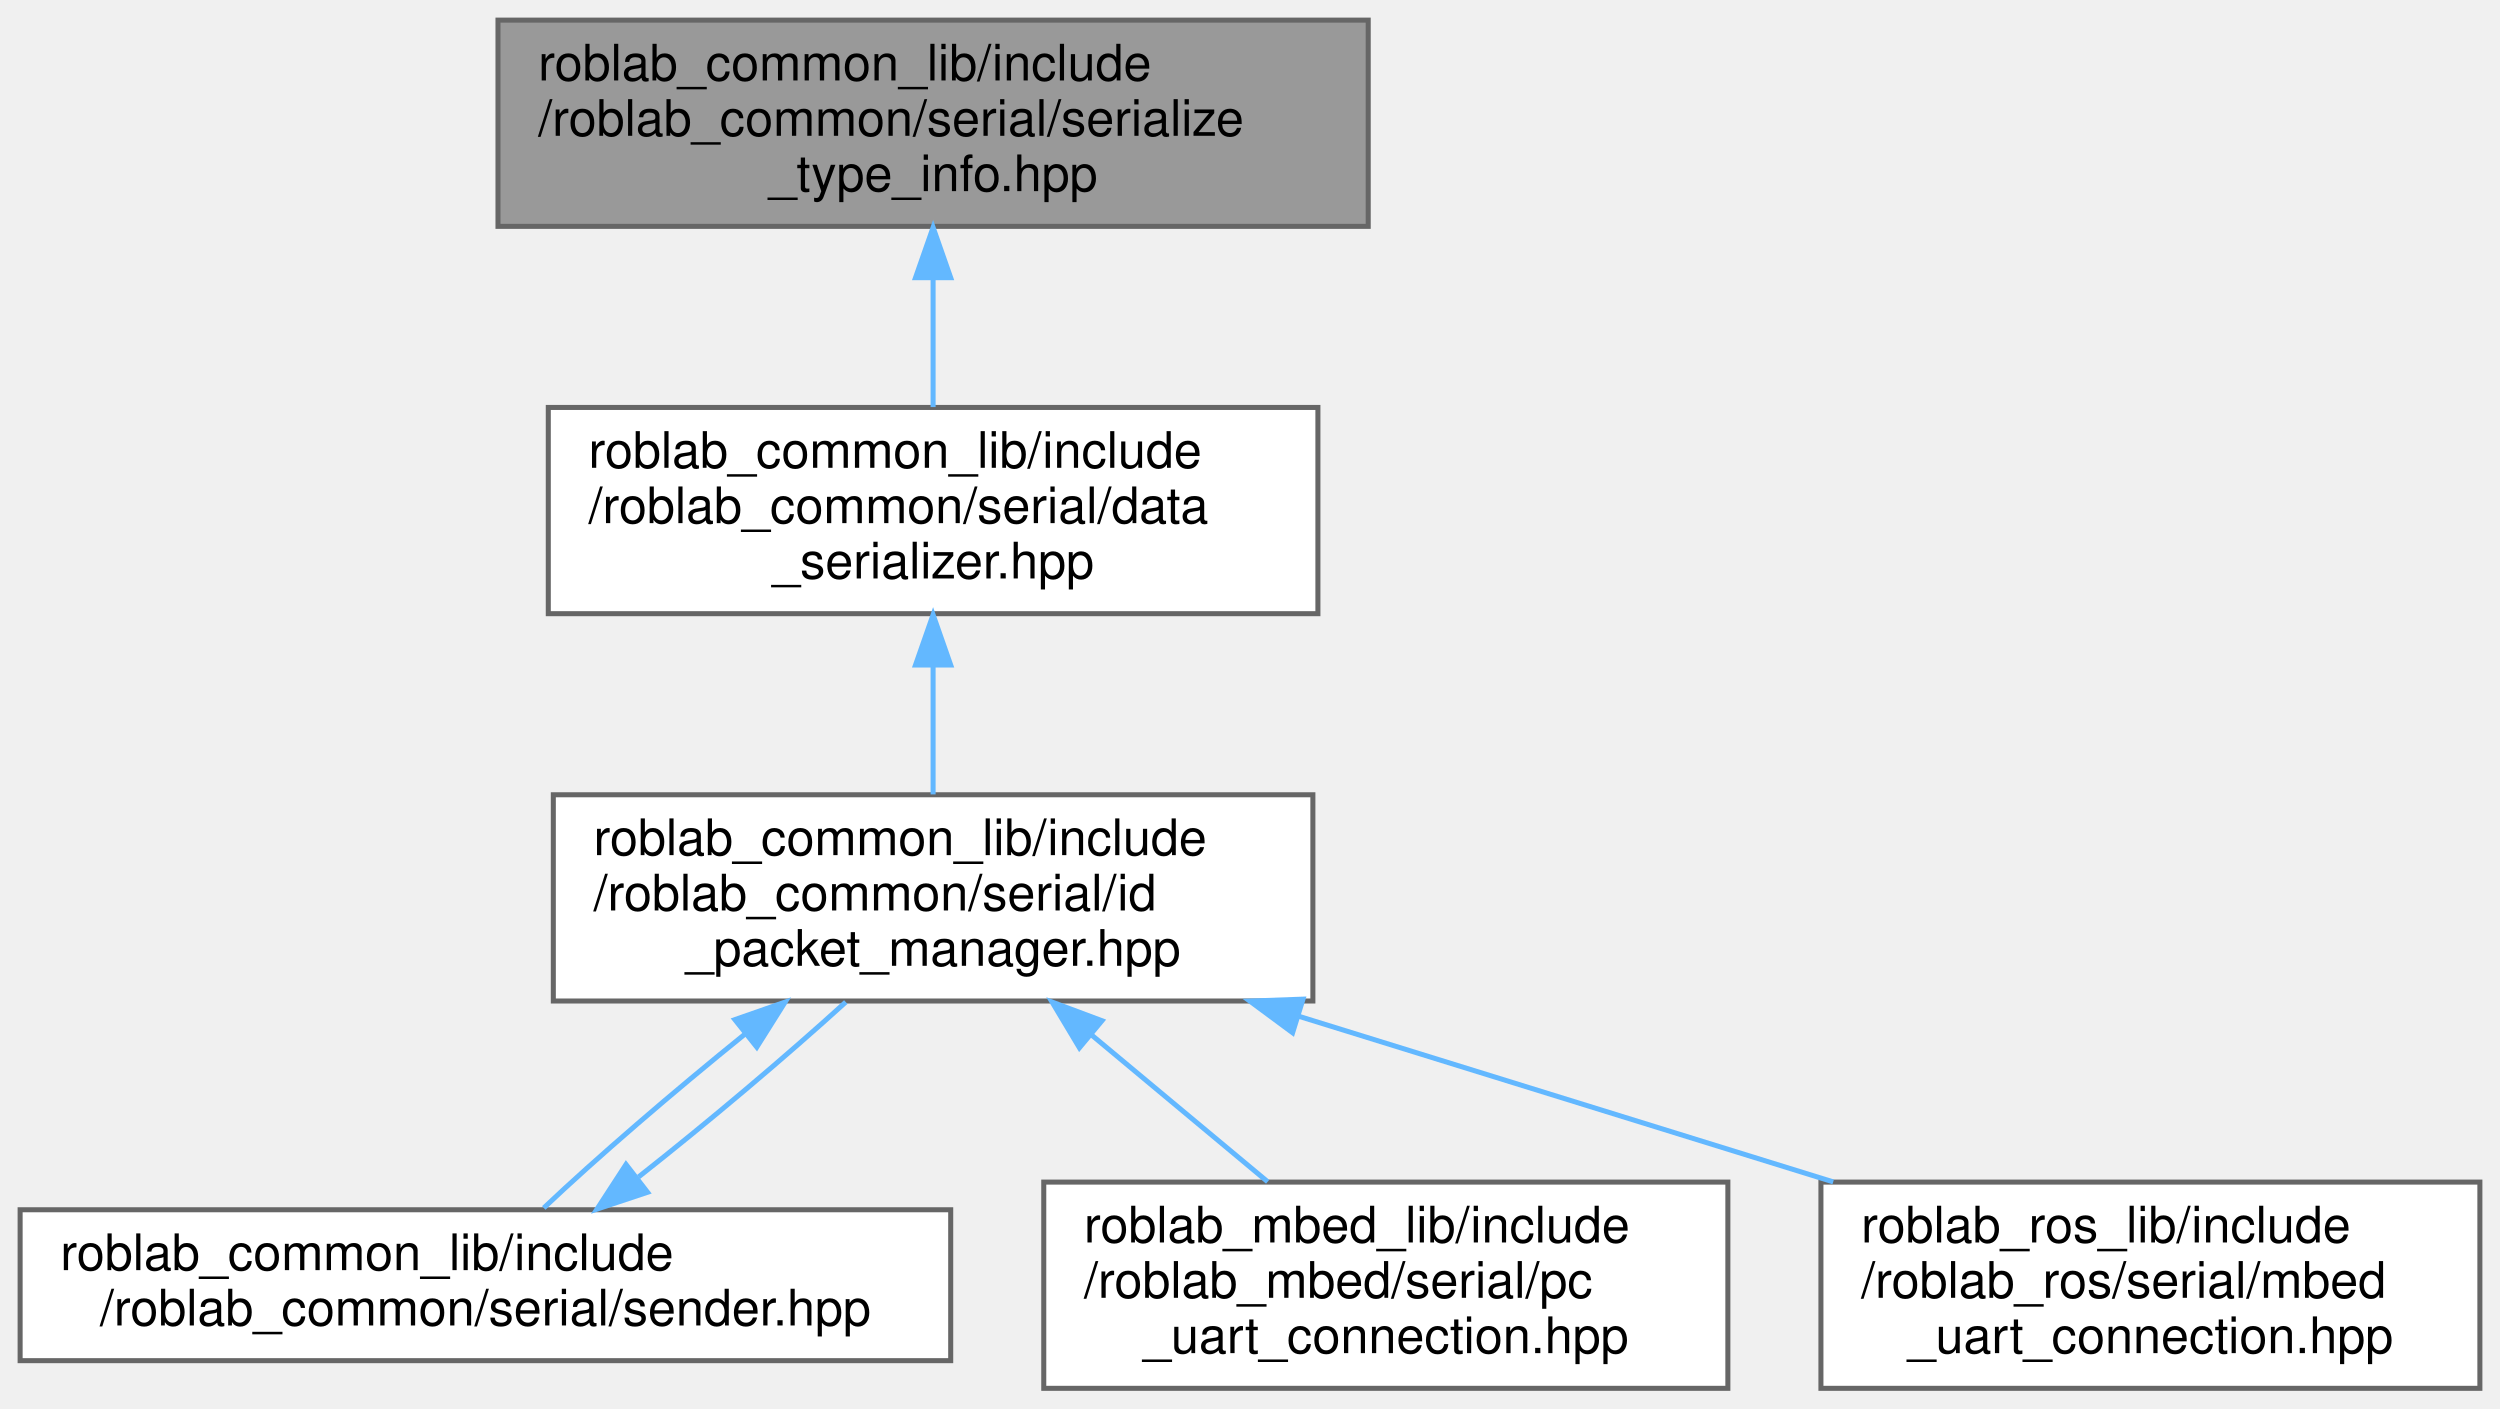
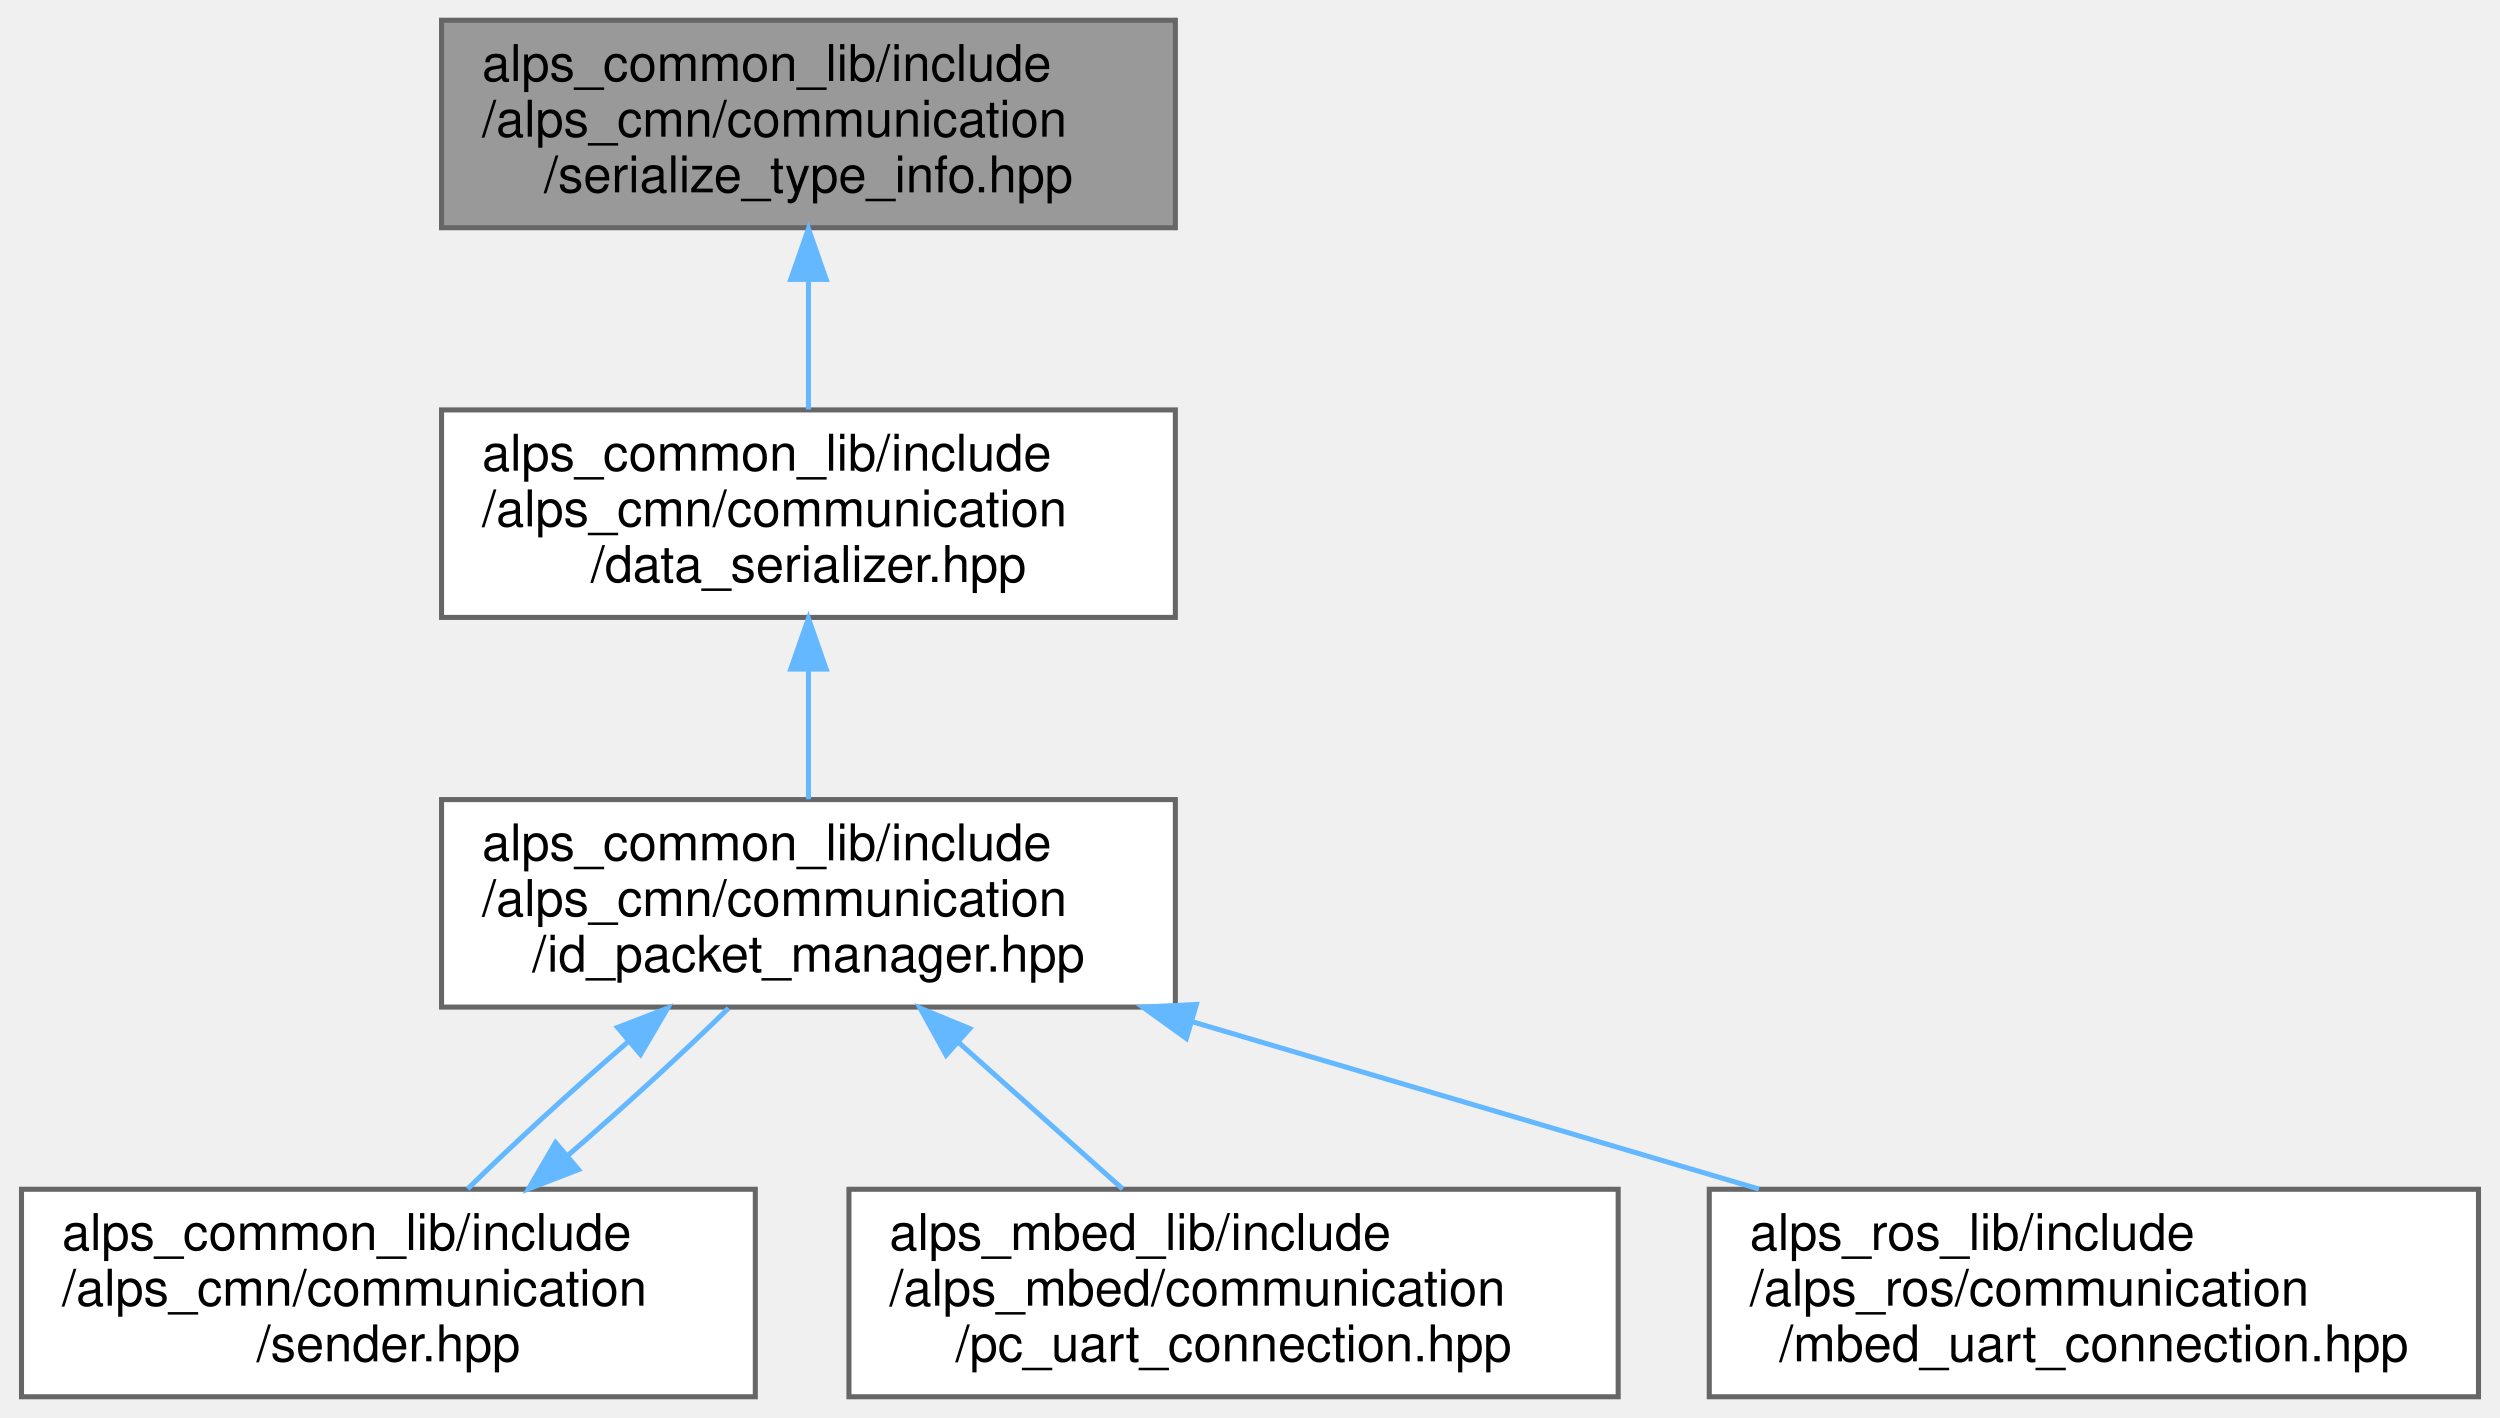
- <svg xmlns="http://www.w3.org/2000/svg" xmlns:xlink="http://www.w3.org/1999/xlink" width="497pt" height="280pt" viewBox="0.00 0.00 497.00 280.00">
+ <svg xmlns="http://www.w3.org/2000/svg" xmlns:xlink="http://www.w3.org/1999/xlink" width="494pt" height="280pt" viewBox="0.00 0.00 493.50 280.00">
  <g id="graph0" class="graph" transform="scale(1 1) rotate(0) translate(4 276)">
    <g id="node1" class="node">
      <g id="a_node1">
        <a xlink:title="DataSeializerで変換する型に関する情報">
-           <polygon fill="#999999" stroke="#666666" points="268,-272 95,-272 95,-231 268,-231 268,-272" />
-           <text text-anchor="start" x="103" y="-260" font-family="Helvetica,sans-Serif" font-size="10.00">roblab_common_lib/include</text>
-           <text text-anchor="start" x="103" y="-249" font-family="Helvetica,sans-Serif" font-size="10.00">/roblab_common/serial/serialize</text>
-           <text text-anchor="middle" x="181.5" y="-238" font-family="Helvetica,sans-Serif" font-size="10.00">_type_info.hpp</text>
+           <polygon fill="#999999" stroke="#666666" points="228,-272 83,-272 83,-231 228,-231 228,-272" />
+           <text text-anchor="start" x="91" y="-260" font-family="Helvetica,sans-Serif" font-size="10.00">alps_common_lib/include</text>
+           <text text-anchor="start" x="91" y="-249" font-family="Helvetica,sans-Serif" font-size="10.00">/alps_cmn/communication</text>
+           <text text-anchor="middle" x="155.5" y="-238" font-family="Helvetica,sans-Serif" font-size="10.00">/serialize_type_info.hpp</text>
        </a>
      </g>
    </g>
    <g id="node2" class="node">
      <g id="a_node2">
        <a xlink:href="data__serializer_8hpp.html" target="_top" xlink:title="データとバイト列の変換ライブラリ">
-           <polygon fill="white" stroke="#666666" points="258,-195 105,-195 105,-154 258,-154 258,-195" />
-           <text text-anchor="start" x="113" y="-183" font-family="Helvetica,sans-Serif" font-size="10.00">roblab_common_lib/include</text>
-           <text text-anchor="start" x="113" y="-172" font-family="Helvetica,sans-Serif" font-size="10.00">/roblab_common/serial/data</text>
-           <text text-anchor="middle" x="181.5" y="-161" font-family="Helvetica,sans-Serif" font-size="10.00">_serializer.hpp</text>
+           <polygon fill="white" stroke="#666666" points="228,-195 83,-195 83,-154 228,-154 228,-195" />
+           <text text-anchor="start" x="91" y="-183" font-family="Helvetica,sans-Serif" font-size="10.00">alps_common_lib/include</text>
+           <text text-anchor="start" x="91" y="-172" font-family="Helvetica,sans-Serif" font-size="10.00">/alps_cmn/communication</text>
+           <text text-anchor="middle" x="155.5" y="-161" font-family="Helvetica,sans-Serif" font-size="10.00">/data_serializer.hpp</text>
        </a>
      </g>
    </g>
    <g id="edge1" class="edge">
-       <path fill="none" stroke="#63b8ff" d="M181.5,-220.69C181.5,-212.08 181.5,-202.9 181.5,-195.07" />
-       <polygon fill="#63b8ff" stroke="#63b8ff" points="178,-220.79 181.5,-230.79 185,-220.79 178,-220.79" />
+       <path fill="none" stroke="#63b8ff" d="M155.5,-220.69C155.5,-212.08 155.5,-202.9 155.5,-195.07" />
+       <polygon fill="#63b8ff" stroke="#63b8ff" points="152,-220.79 155.5,-230.79 159,-220.79 152,-220.79" />
    </g>
    <g id="node3" class="node">
      <g id="a_node3">
        <a xlink:href="id__packet__manager_8hpp.html" target="_top" xlink:title="ID付きパケットデータを管理">
-           <polygon fill="white" stroke="#666666" points="257,-118 106,-118 106,-77 257,-77 257,-118" />
-           <text text-anchor="start" x="114" y="-106" font-family="Helvetica,sans-Serif" font-size="10.00">roblab_common_lib/include</text>
-           <text text-anchor="start" x="114" y="-95" font-family="Helvetica,sans-Serif" font-size="10.00">/roblab_common/serial/id</text>
-           <text text-anchor="middle" x="181.5" y="-84" font-family="Helvetica,sans-Serif" font-size="10.00">_packet_manager.hpp</text>
+           <polygon fill="white" stroke="#666666" points="228,-118 83,-118 83,-77 228,-77 228,-118" />
+           <text text-anchor="start" x="91" y="-106" font-family="Helvetica,sans-Serif" font-size="10.00">alps_common_lib/include</text>
+           <text text-anchor="start" x="91" y="-95" font-family="Helvetica,sans-Serif" font-size="10.00">/alps_cmn/communication</text>
+           <text text-anchor="middle" x="155.5" y="-84" font-family="Helvetica,sans-Serif" font-size="10.00">/id_packet_manager.hpp</text>
        </a>
      </g>
    </g>
    <g id="edge2" class="edge">
-       <path fill="none" stroke="#63b8ff" d="M181.5,-143.69C181.5,-135.08 181.5,-125.9 181.5,-118.07" />
-       <polygon fill="#63b8ff" stroke="#63b8ff" points="178,-143.79 181.5,-153.79 185,-143.79 178,-143.79" />
+       <path fill="none" stroke="#63b8ff" d="M155.5,-143.69C155.5,-135.08 155.5,-125.9 155.5,-118.07" />
+       <polygon fill="#63b8ff" stroke="#63b8ff" points="152,-143.79 155.5,-153.79 159,-143.79 152,-143.79" />
    </g>
    <g id="node4" class="node">
      <g id="a_node4">
        <a xlink:href="sender_8hpp.html" target="_top" xlink:title="シリアル通信で送るデータを登録">
-           <polygon fill="white" stroke="#666666" points="185,-35.5 0,-35.5 0,-5.5 185,-5.5 185,-35.5" />
-           <text text-anchor="start" x="8" y="-23.5" font-family="Helvetica,sans-Serif" font-size="10.00">roblab_common_lib/include</text>
-           <text text-anchor="middle" x="92.5" y="-12.5" font-family="Helvetica,sans-Serif" font-size="10.00">/roblab_common/serial/sender.hpp</text>
+           <polygon fill="white" stroke="#666666" points="145,-41 0,-41 0,0 145,0 145,-41" />
+           <text text-anchor="start" x="8" y="-29" font-family="Helvetica,sans-Serif" font-size="10.00">alps_common_lib/include</text>
+           <text text-anchor="start" x="8" y="-18" font-family="Helvetica,sans-Serif" font-size="10.00">/alps_cmn/communication</text>
+           <text text-anchor="middle" x="72.5" y="-7" font-family="Helvetica,sans-Serif" font-size="10.00">/sender.hpp</text>
        </a>
      </g>
    </g>
    <g id="edge3" class="edge">
-       <path fill="none" stroke="#63b8ff" d="M144.24,-70.54C129.84,-58.92 114.44,-45.66 104.1,-35.86" />
-       <polygon fill="#63b8ff" stroke="#63b8ff" points="142.09,-73.3 152.09,-76.79 146.45,-67.83 142.09,-73.3" />
+       <path fill="none" stroke="#63b8ff" d="M119.77,-70.07C108.73,-60.52 97.16,-49.93 88.15,-41.07" />
+       <polygon fill="#63b8ff" stroke="#63b8ff" points="117.79,-72.98 127.67,-76.79 122.32,-67.65 117.79,-72.98" />
    </g>
    <g id="node5" class="node">
      <g id="a_node5">
        <a xlink:href="pc__uart__connection_8hpp.html" target="_top" xlink:title="パソコンと接続してパケット通信を行うライブラリ">
-           <polygon fill="white" stroke="#666666" points="339.5,-41 203.5,-41 203.5,0 339.5,0 339.5,-41" />
-           <text text-anchor="start" x="211.5" y="-29" font-family="Helvetica,sans-Serif" font-size="10.00">roblab_mbed_lib/include</text>
-           <text text-anchor="start" x="211.5" y="-18" font-family="Helvetica,sans-Serif" font-size="10.00">/roblab_mbed/serial/pc</text>
-           <text text-anchor="middle" x="271.5" y="-7" font-family="Helvetica,sans-Serif" font-size="10.00">_uart_connection.hpp</text>
+           <polygon fill="white" stroke="#666666" points="315.5,-41 163.5,-41 163.5,0 315.5,0 315.5,-41" />
+           <text text-anchor="start" x="171.5" y="-29" font-family="Helvetica,sans-Serif" font-size="10.00">alps_mbed_lib/include</text>
+           <text text-anchor="start" x="171.5" y="-18" font-family="Helvetica,sans-Serif" font-size="10.00">/alps_mbed/communication</text>
+           <text text-anchor="middle" x="239.5" y="-7" font-family="Helvetica,sans-Serif" font-size="10.00">/pc_uart_connection.hpp</text>
        </a>
      </g>
    </g>
    <g id="edge5" class="edge">
-       <path fill="none" stroke="#63b8ff" d="M212.88,-70.35C224.42,-60.73 237.28,-50.01 248.01,-41.07" />
-       <polygon fill="#63b8ff" stroke="#63b8ff" points="210.59,-67.7 205.15,-76.79 215.07,-73.08 210.59,-67.7" />
+       <path fill="none" stroke="#63b8ff" d="M185.1,-70.07C195.79,-60.52 207.66,-49.93 217.58,-41.07" />
+       <polygon fill="#63b8ff" stroke="#63b8ff" points="182.7,-67.52 177.57,-76.79 187.36,-72.75 182.7,-67.52" />
    </g>
    <g id="node6" class="node">
      <g id="a_node6">
        <a xlink:href="mbed__uart__connection_8hpp.html" target="_top" xlink:title="接続された複数のMbedとシリアル通信を行う">
-           <polygon fill="white" stroke="#666666" points="489,-41 358,-41 358,0 489,0 489,-41" />
-           <text text-anchor="start" x="366" y="-29" font-family="Helvetica,sans-Serif" font-size="10.00">roblab_ros_lib/include</text>
-           <text text-anchor="start" x="366" y="-18" font-family="Helvetica,sans-Serif" font-size="10.00">/roblab_ros/serial/mbed</text>
-           <text text-anchor="middle" x="423.5" y="-7" font-family="Helvetica,sans-Serif" font-size="10.00">_uart_connection.hpp</text>
+           <polygon fill="white" stroke="#666666" points="485.5,-41 333.5,-41 333.5,0 485.5,0 485.5,-41" />
+           <text text-anchor="start" x="341.5" y="-29" font-family="Helvetica,sans-Serif" font-size="10.00">alps_ros_lib/include</text>
+           <text text-anchor="start" x="341.5" y="-18" font-family="Helvetica,sans-Serif" font-size="10.00">/alps_ros/communication</text>
+           <text text-anchor="middle" x="409.5" y="-7" font-family="Helvetica,sans-Serif" font-size="10.00">/mbed_uart_connection.hpp</text>
        </a>
      </g>
    </g>
    <g id="edge6" class="edge">
-       <path fill="none" stroke="#63b8ff" d="M254.28,-73.94C288.1,-63.46 327.93,-51.12 360.44,-41.04" />
-       <polygon fill="#63b8ff" stroke="#63b8ff" points="252.97,-70.69 244.45,-76.99 255.04,-77.37 252.97,-70.69" />
+       <path fill="none" stroke="#63b8ff" d="M231.43,-74.08C267.02,-63.57 309.04,-51.16 343.32,-41.04" />
+       <polygon fill="#63b8ff" stroke="#63b8ff" points="230.17,-70.8 221.57,-76.99 232.15,-77.52 230.17,-70.8" />
    </g>
    <g id="edge4" class="edge">
-       <path fill="none" stroke="#63b8ff" d="M122.94,-42.02C136.7,-52.85 152.37,-66.08 164.14,-76.79" />
-       <polygon fill="#63b8ff" stroke="#63b8ff" points="124.73,-38.98 114.68,-35.63 120.45,-44.51 124.73,-38.98" />
+       <path fill="none" stroke="#63b8ff" d="M108.07,-47.79C119.1,-57.32 130.68,-67.92 139.72,-76.79" />
+       <polygon fill="#63b8ff" stroke="#63b8ff" points="110.06,-44.89 100.17,-41.07 105.52,-50.22 110.06,-44.89" />
    </g>
  </g>
</svg>
